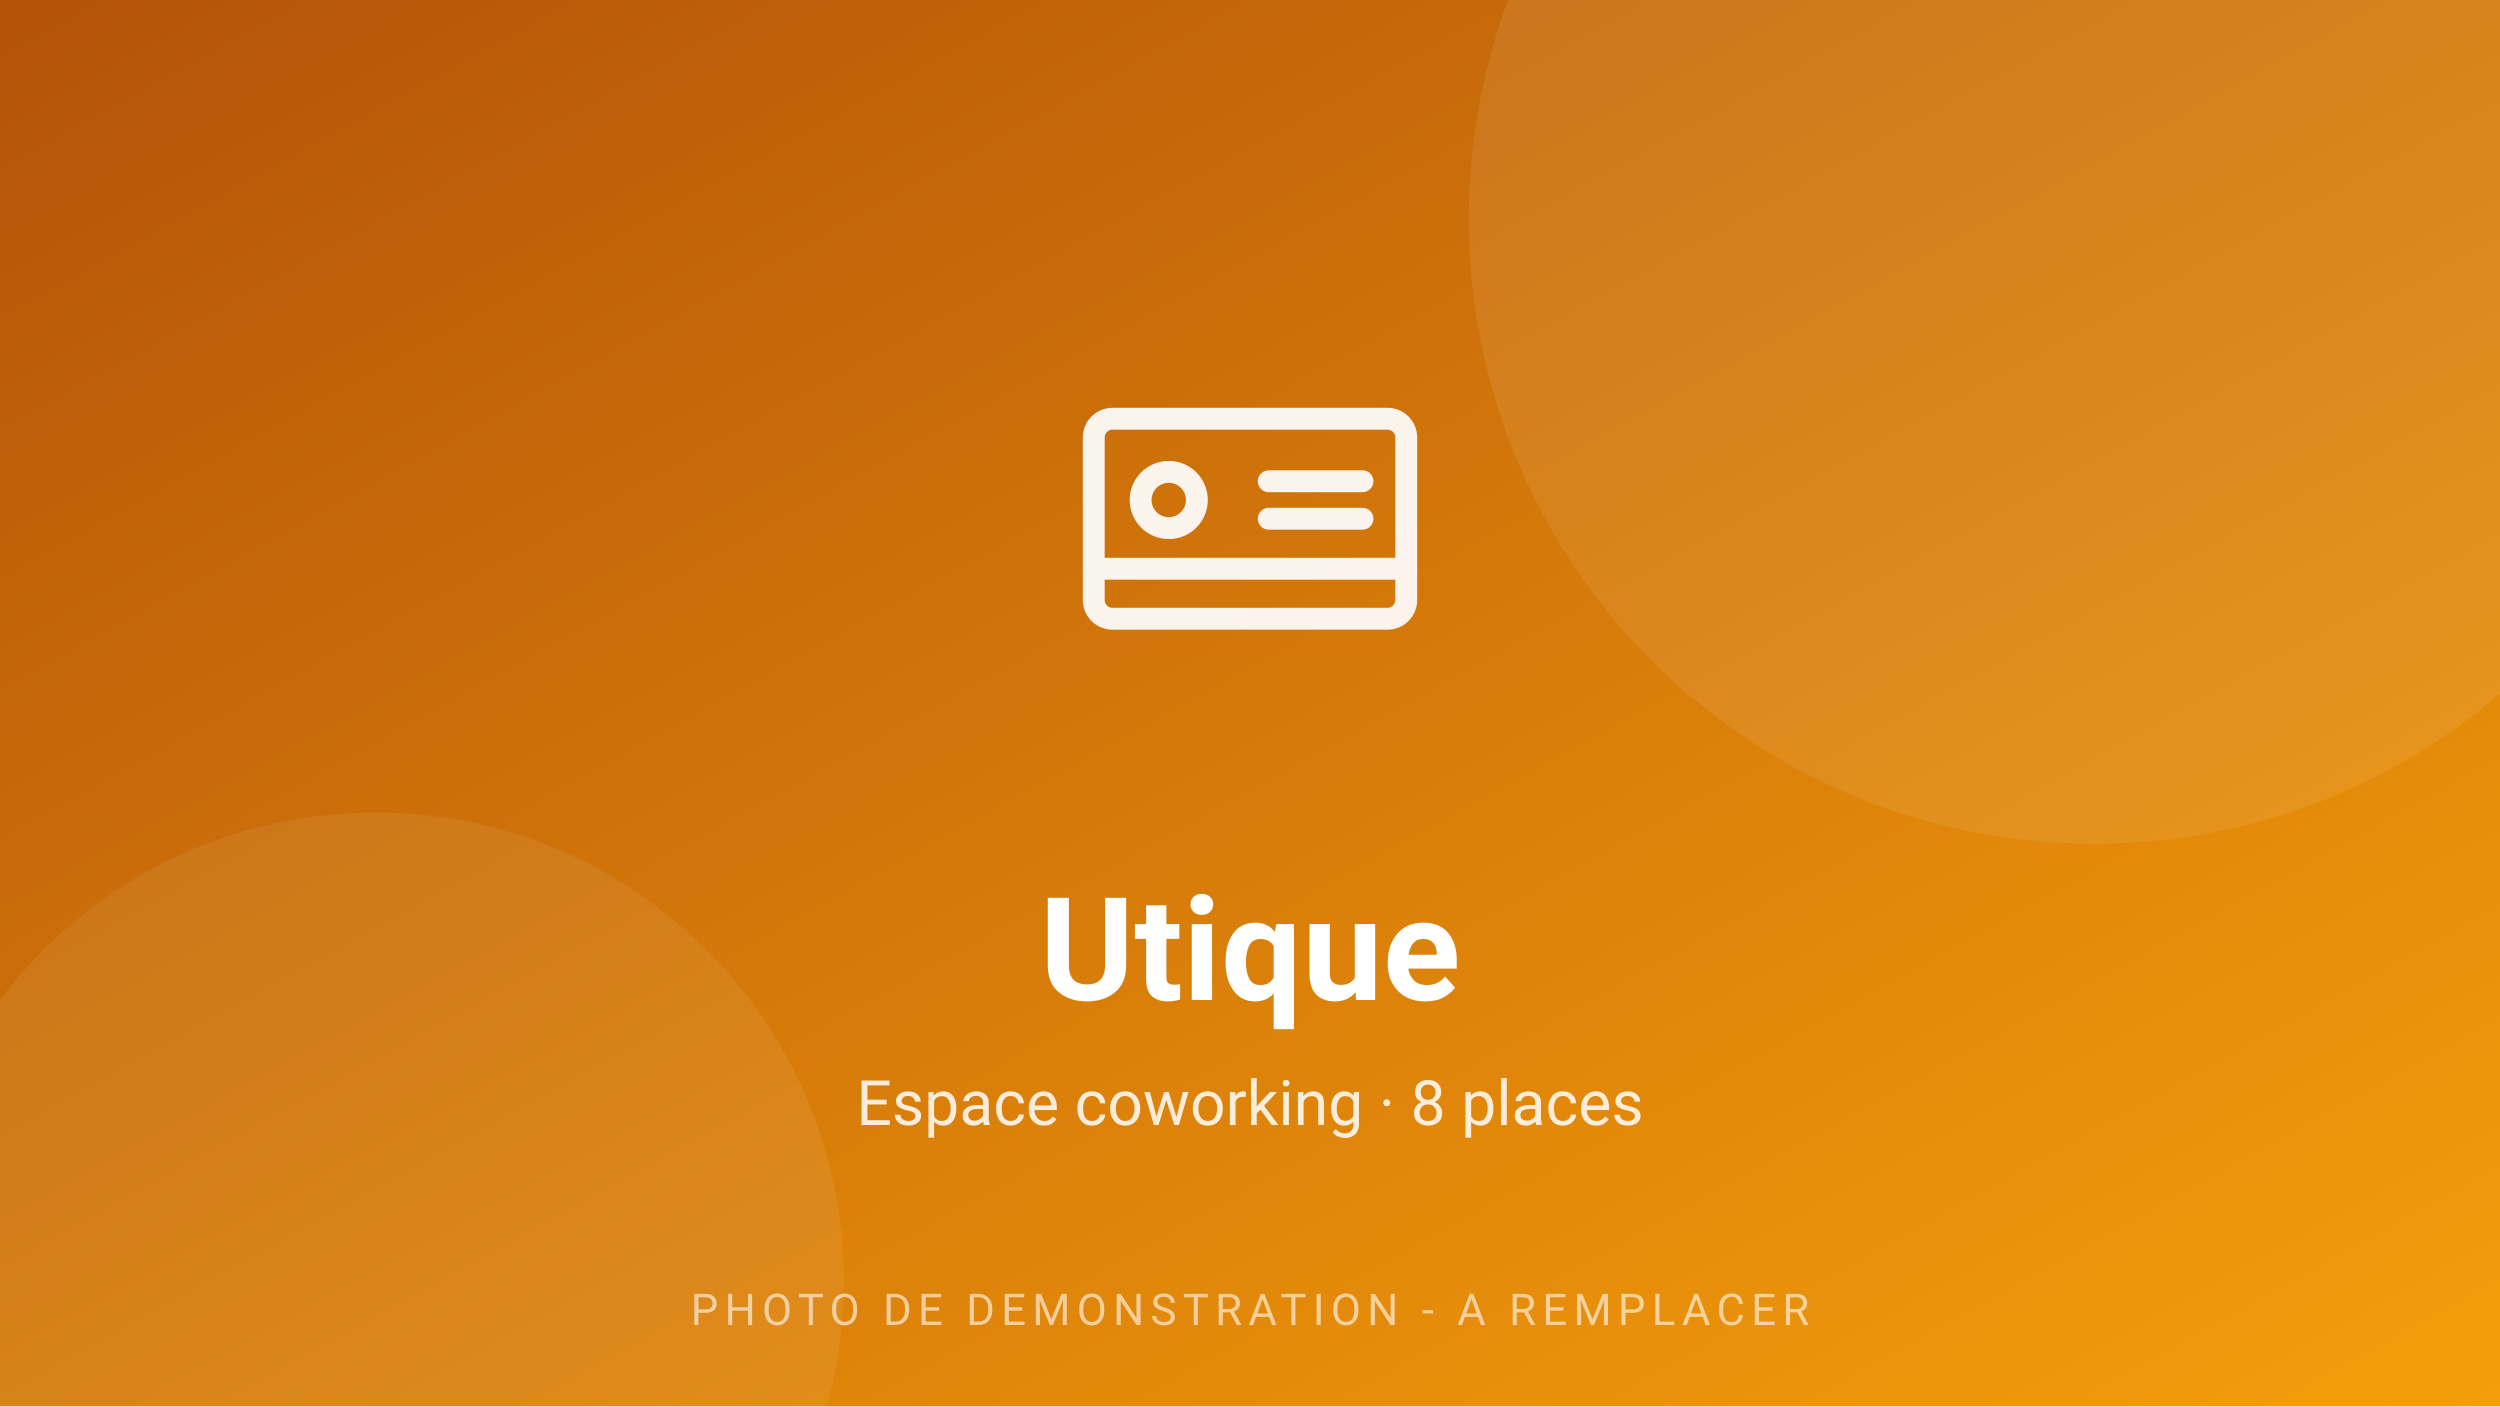
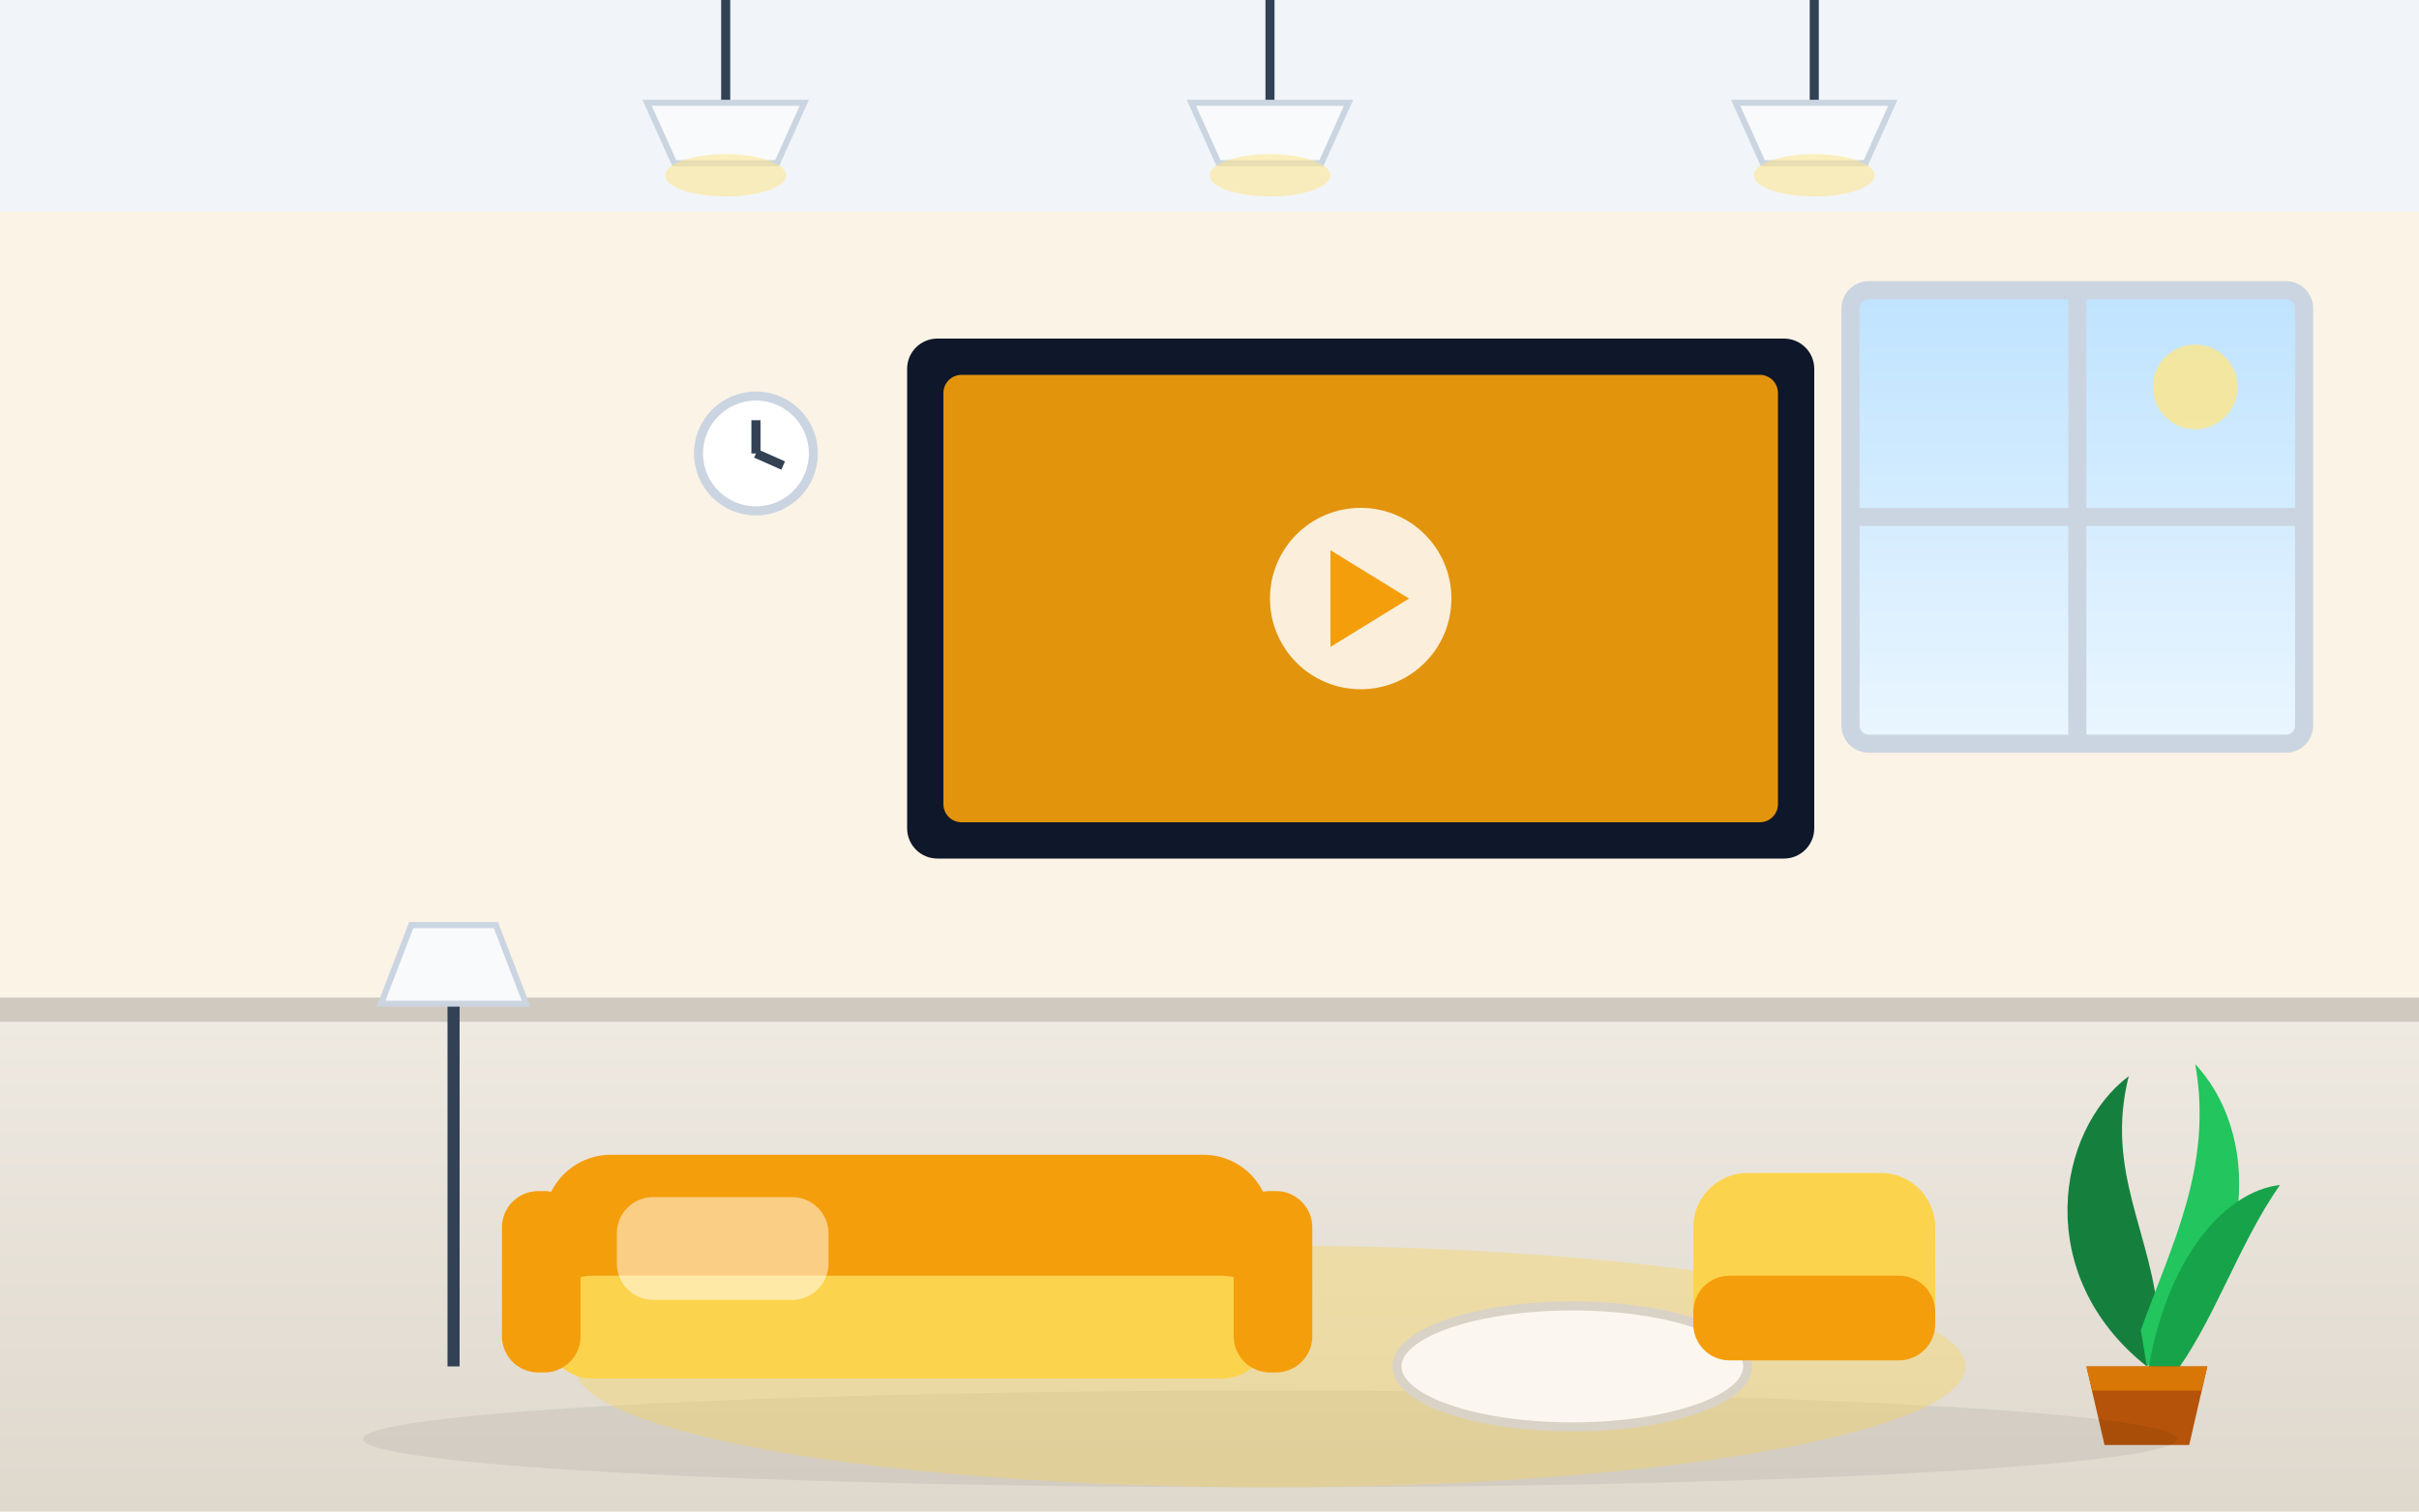
- <svg xmlns="http://www.w3.org/2000/svg" viewBox="0 0 800 450" font-family="Segoe UI, Roboto, Helvetica, Arial, sans-serif">
+ <svg xmlns="http://www.w3.org/2000/svg" viewBox="0 0 800 500">
  <defs>
-     <linearGradient id="g" x1="0" y1="0" x2="1" y2="1">
-       <stop offset="0" stop-color="#b45309" />
-       <stop offset="1" stop-color="#f59e0b" />
+     <linearGradient id="win" x1="0" y1="0" x2="0" y2="1">
+       <stop offset="0" stop-color="#bfe3ff" />
+       <stop offset="1" stop-color="#eaf6ff" />
+     </linearGradient>
+     <linearGradient id="flr" x1="0" y1="0" x2="0" y2="1">
+       <stop offset="0" stop-color="#efeae2" />
+       <stop offset="1" stop-color="#ded8cd" />
    </linearGradient>
  </defs>
-   <rect width="800" height="450" fill="url(#g)" />
-   <circle cx="670" cy="70" r="200" fill="#ffffff" opacity="0.08" />
-   <circle cx="120" cy="410" r="150" fill="#ffffff" opacity="0.07" />
-   <g transform="translate(400 168)" fill="none" stroke="#ffffff" stroke-width="7" stroke-linecap="round" stroke-linejoin="round" opacity="0.92">
-     <rect x="-50" y="-34" width="100" height="64" rx="6" />
-     <line x1="-50" y1="14" x2="50" y2="14" />
-     <circle cx="-26" cy="-8" r="9" />
-     <path d="M6 -2 h30 M6 -14 h30" />
+   <rect width="800" height="500" fill="#fbf3e6" />
+   <rect x="0" y="0" width="800" height="70" fill="#f1f5f9" />
+   <rect x="0" y="330" width="800" height="170" fill="url(#flr)" />
+   <rect x="0" y="330" width="800" height="8" fill="#cfc9bf" />
+   <line x1="240" y1="0" x2="240" y2="34" stroke="#334155" stroke-width="3" />
+   <path d="M214 34 H266 l-9 20 H223 Z" fill="#f8fafc" stroke="#cbd5e1" stroke-width="2" />
+   <ellipse cx="240" cy="58" rx="20" ry="7" fill="#fde68a" opacity=".55" />
+   <line x1="420" y1="0" x2="420" y2="34" stroke="#334155" stroke-width="3" />
+   <path d="M394 34 H446 l-9 20 H403 Z" fill="#f8fafc" stroke="#cbd5e1" stroke-width="2" />
+   <ellipse cx="420" cy="58" rx="20" ry="7" fill="#fde68a" opacity=".55" />
+   <line x1="600" y1="0" x2="600" y2="34" stroke="#334155" stroke-width="3" />
+   <path d="M574 34 H626 l-9 20 H583 Z" fill="#f8fafc" stroke="#cbd5e1" stroke-width="2" />
+   <ellipse cx="600" cy="58" rx="20" ry="7" fill="#fde68a" opacity=".55" />
+   <rect x="612" y="96" width="150" height="150" rx="6" fill="url(#win)" stroke="#cbd5e1" stroke-width="6" />
+   <line x1="687" y1="96" x2="687" y2="246" stroke="#cbd5e1" stroke-width="6" />
+   <line x1="612" y1="171" x2="762" y2="171" stroke="#cbd5e1" stroke-width="6" />
+   <circle cx="726" cy="128" r="14" fill="#fde68a" opacity=".8" />
+   <rect x="300" y="112" width="300" height="172" rx="10" fill="#0f172a" />
+   <rect x="312" y="124" width="276" height="148" rx="6" fill="#f59e0b" opacity=".92" />
+   <circle cx="450" cy="198" r="30" fill="#ffffff" opacity=".85" />
+   <path d="M440 182 l26 16 l-26 16 Z" fill="#f59e0b" />
+   <g transform="translate(250 150)">
+     <circle r="19" fill="#fff" stroke="#cbd5e1" stroke-width="3" />
+     <line x1="0" y1="0" x2="0" y2="-11" stroke="#334155" stroke-width="3" />
+     <line x1="0" y1="0" x2="9" y2="4" stroke="#334155" stroke-width="3" />
  </g>
-   <text x="400" y="320" text-anchor="middle" fill="#ffffff" font-size="46" font-weight="700">Utique</text>
-   <text x="400" y="360" text-anchor="middle" fill="#ffffff" font-size="20" opacity="0.85">Espace coworking · 8 places</text>
-   <text x="400" y="424" text-anchor="middle" fill="#ffffff" font-size="14" opacity="0.6" letter-spacing="2">PHOTO DE DEMONSTRATION - A REMPLACER</text>
+   <g transform="translate(710 452)">
+     <path d="M0 0 C-38 -30 -30 -78 -6 -96 C-14 -64 2 -44 4 -14 Z" fill="#15803d" />
+     <path d="M0 0 C34 -26 40 -74 16 -100 C22 -66 8 -40 -2 -12 Z" fill="#22c55e" />
+     <path d="M0 4 C6 -36 26 -58 44 -60 C30 -40 22 -14 8 4 Z" fill="#16a34a" />
+     <path d="M-20 0 H20 l-6 26 H-14 Z" fill="#b45309" />
+     <path d="M-20 0 H20 l-2 8 H-18 Z" fill="#d97706" />
+   </g>
+   <ellipse cx="420" cy="476" rx="300" ry="16" fill="#000" opacity=".06" />
+   <ellipse cx="420" cy="452" rx="230" ry="40" fill="#fcd34d" opacity=".35" />
+   <g transform="translate(300 452)">
+     <rect x="-120" y="-70" width="240" height="60" rx="22" fill="#f59e0b" />
+     <rect x="-120" y="-30" width="240" height="34" rx="16" fill="#fcd34d" />
+     <rect x="-134" y="-58" width="26" height="60" rx="12" fill="#f59e0b" />
+     <rect x="108" y="-58" width="26" height="60" rx="12" fill="#f59e0b" />
+     <rect x="-96" y="-56" width="70" height="34" rx="12" fill="#ffffff" opacity=".5" />
+   </g>
+   <ellipse cx="520" cy="452" rx="58" ry="20" fill="#fbf7f0" stroke="#d9d2c6" stroke-width="3" />
+   <g transform="translate(600 452)">
+     <rect x="-40" y="-64" width="80" height="60" rx="18" fill="#fcd34d" />
+     <rect x="-40" y="-30" width="80" height="28" rx="12" fill="#f59e0b" />
+   </g>
+   <g transform="translate(150 452)">
+     <line x1="0" y1="0" x2="0" y2="-120" stroke="#334155" stroke-width="4" />
+     <path d="M-24 -120 H24 l-10 -26 H-14 Z" fill="#f8fafc" stroke="#cbd5e1" stroke-width="2" />
+   </g>
</svg>
